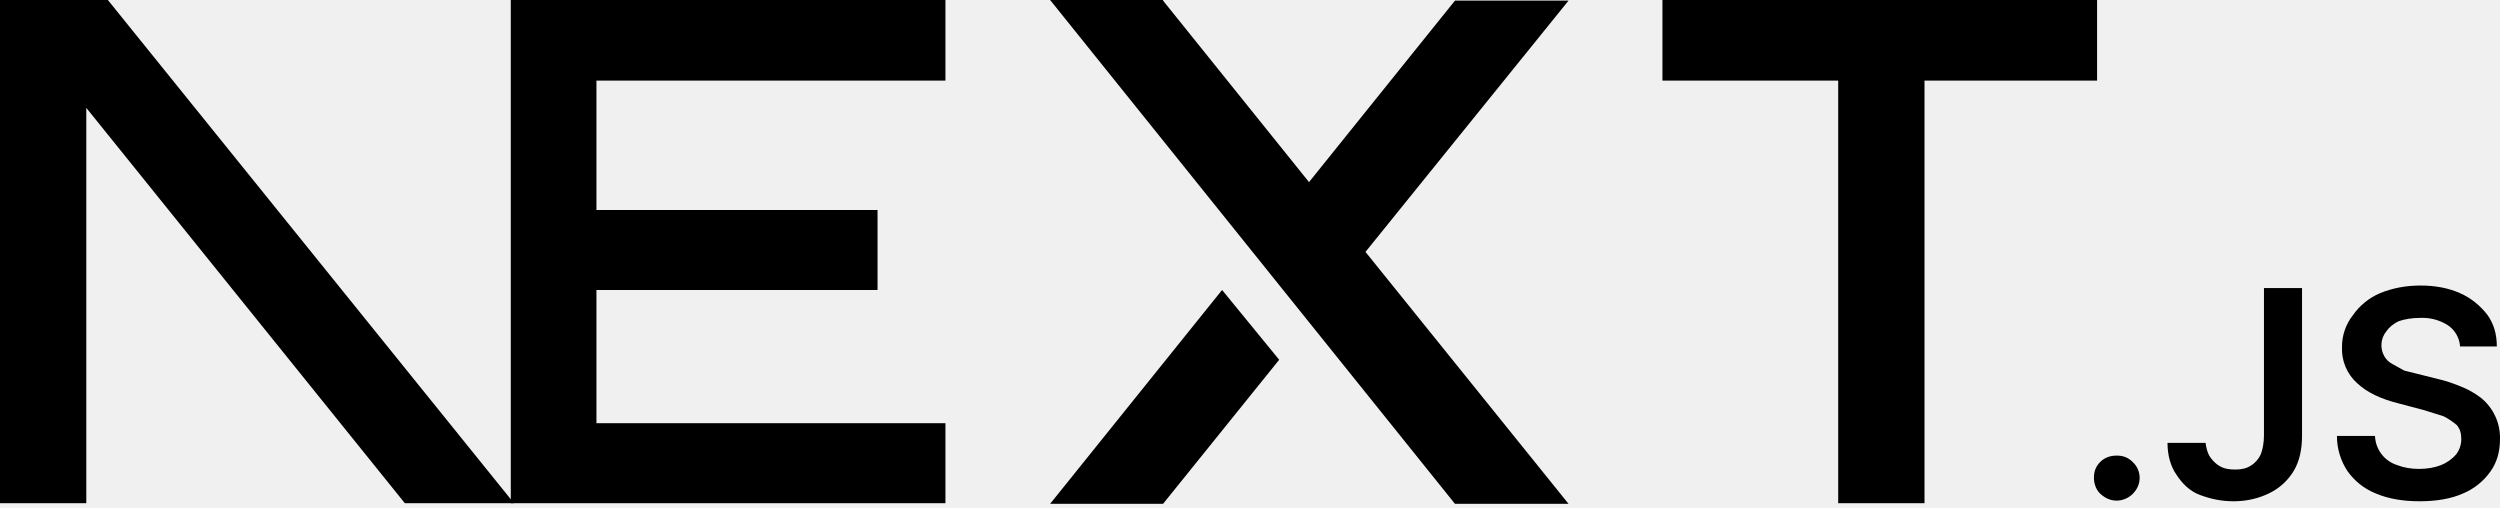
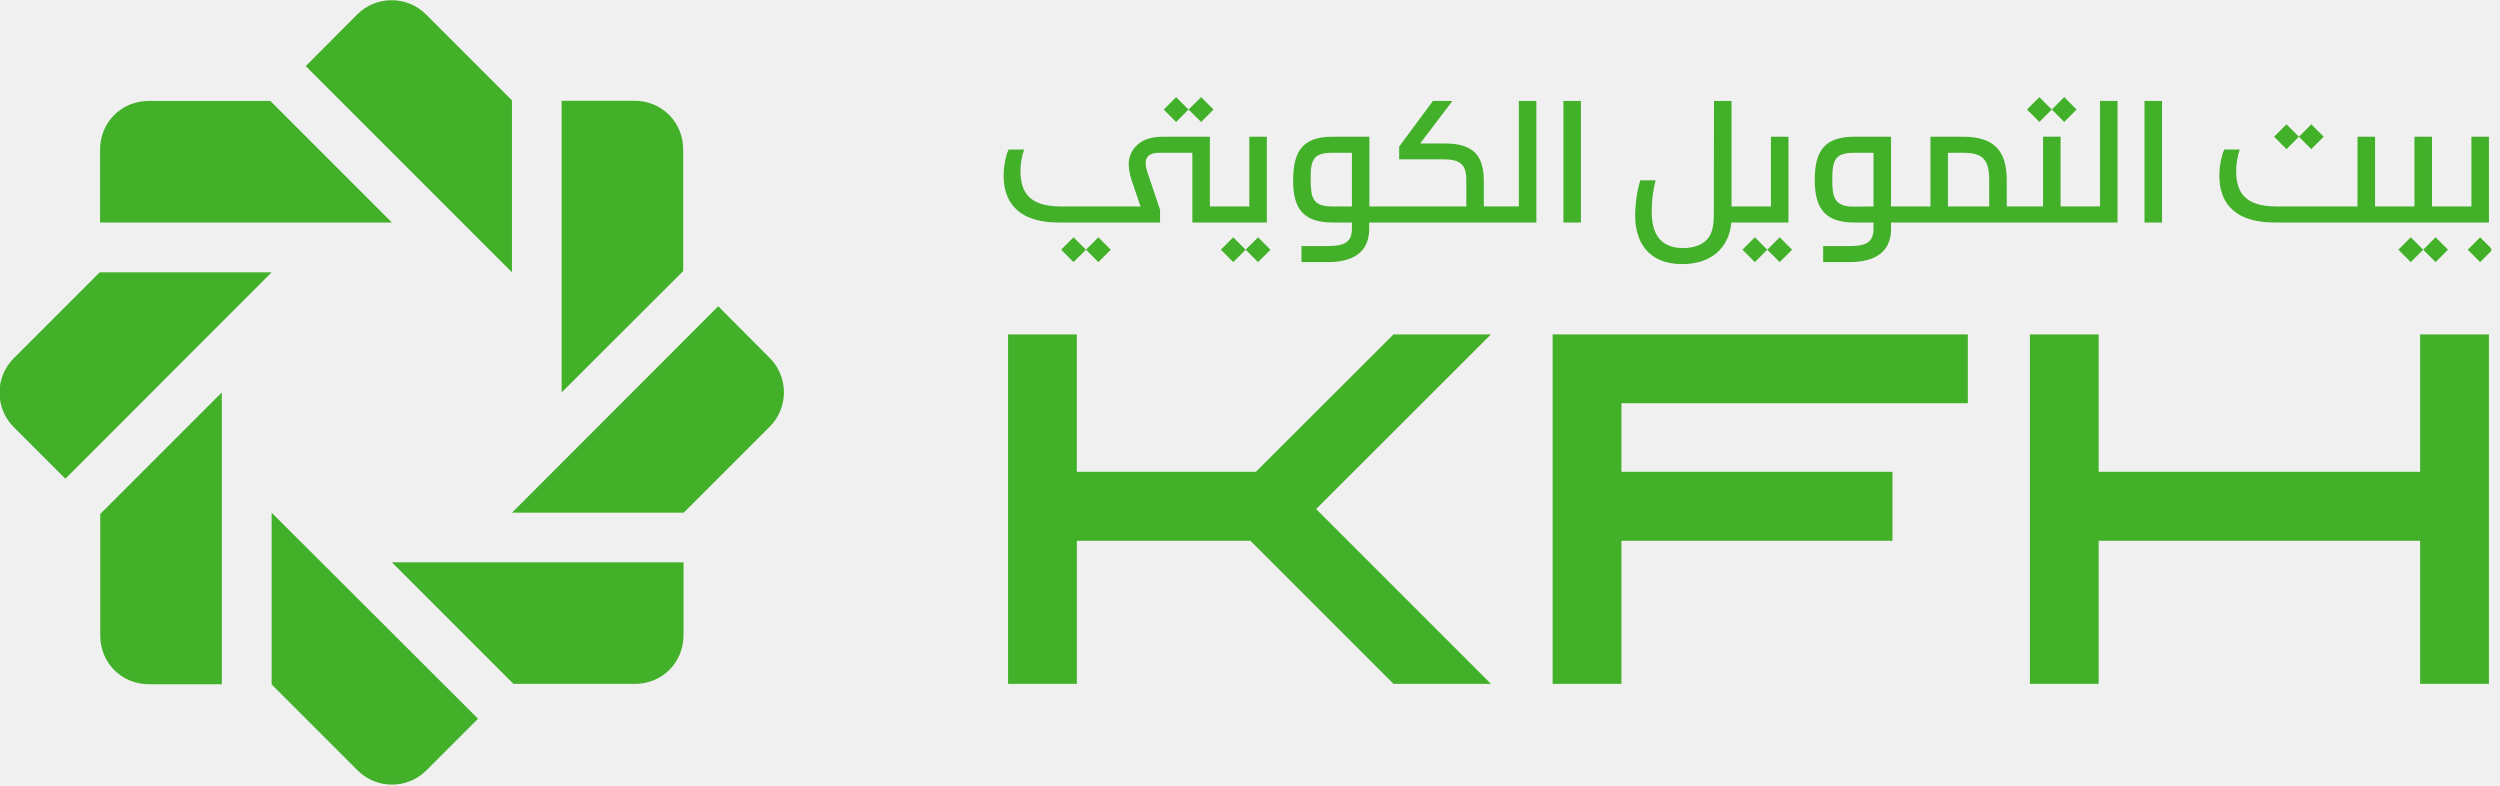
- <svg xmlns="http://www.w3.org/2000/svg" fill="none" viewBox="0 0 394 80">
-   <path fill="#000" d="M262 0h68.5v12.7h-27.2v66.6h-13.6V12.7H262V0ZM149 0v12.7H94v20.4h44.3v12.6H94v21h55v12.6H80.5V0h68.7zm34.3 0h-17.8l63.8 79.4h17.9l-32-39.7 32-39.6h-17.9l-23 28.6-23-28.6zm18.3 56.7-9-11-27.1 33.7h17.8l18.3-22.7z" />
-   <path fill="#000" d="M81 79.3 17 0H0v79.3h13.6V17l50.2 62.3H81Zm252.6-.4c-1 0-1.8-.4-2.5-1s-1.1-1.6-1.1-2.6.3-1.8 1-2.5 1.6-1 2.6-1 1.8.3 2.5 1a3.4 3.4 0 0 1 .6 4.3 3.7 3.7 0 0 1-3 1.8zm23.2-33.5h6v23.3c0 2.1-.4 4-1.3 5.5a9.1 9.1 0 0 1-3.8 3.5c-1.6.8-3.5 1.3-5.7 1.3-2 0-3.7-.4-5.3-1s-2.8-1.8-3.7-3.2c-.9-1.3-1.4-3-1.4-5h6c.1.8.3 1.6.7 2.2s1 1.2 1.6 1.5c.7.4 1.5.5 2.4.5 1 0 1.8-.2 2.4-.6a4 4 0 0 0 1.6-1.8c.3-.8.5-1.8.5-3V45.5zm30.9 9.1a4.4 4.4 0 0 0-2-3.3 7.5 7.5 0 0 0-4.3-1.1c-1.3 0-2.4.2-3.3.5-.9.4-1.6 1-2 1.6a3.5 3.5 0 0 0-.3 4c.3.5.7.9 1.3 1.2l1.8 1 2 .5 3.2.8c1.3.3 2.5.7 3.7 1.2a13 13 0 0 1 3.2 1.8 8.1 8.1 0 0 1 3 6.5c0 2-.5 3.7-1.5 5.1a10 10 0 0 1-4.4 3.5c-1.8.8-4.1 1.2-6.8 1.2-2.6 0-4.9-.4-6.8-1.2-2-.8-3.4-2-4.5-3.5a10 10 0 0 1-1.7-5.6h6a5 5 0 0 0 3.5 4.6c1 .4 2.2.6 3.4.6 1.3 0 2.5-.2 3.5-.6 1-.4 1.8-1 2.4-1.7a4 4 0 0 0 .8-2.4c0-.9-.2-1.6-.7-2.2a11 11 0 0 0-2.1-1.4l-3.2-1-3.8-1c-2.8-.7-5-1.7-6.6-3.2a7.2 7.2 0 0 1-2.4-5.7 8 8 0 0 1 1.7-5 10 10 0 0 1 4.3-3.5c2-.8 4-1.2 6.4-1.2 2.3 0 4.4.4 6.2 1.2 1.8.8 3.2 2 4.3 3.4 1 1.4 1.5 3 1.5 5h-5.8z" />
+ <svg xmlns="http://www.w3.org/2000/svg" width="140" height="44" viewBox="0 0 140 44" fill="none">
+   <g clip-path="url(#clip0_3559_1722)">
+     <path d="M0.769 20.064L5.583 15.25H15.211L3.662 26.809L0.769 23.916C-0.293 22.854 -0.293 21.126 0.769 20.064ZM8.332 5.653H15.139L21.946 12.46H5.603V8.382C5.603 6.848 6.799 5.653 8.332 5.653ZM5.614 35.59V28.783L12.421 21.976V38.318H8.343C6.81 38.318 5.614 37.123 5.614 35.59ZM15.211 38.328V28.71L26.771 40.249L23.878 43.142C22.816 44.204 21.088 44.204 20.025 43.142L15.211 38.328ZM17.122 3.701L20.004 0.808C21.066 -0.254 22.794 -0.254 23.857 0.808L28.67 5.622V15.25L17.122 3.701ZM21.946 31.49H38.278V35.568C38.278 37.101 37.083 38.297 35.56 38.297H28.753L21.946 31.49ZM40.221 17.151L43.103 20.044C44.165 21.106 44.165 22.834 43.103 23.897L38.289 28.71H28.672L40.221 17.151ZM31.451 5.643H35.529C37.063 5.643 38.258 6.839 38.258 8.372V15.179L31.451 21.976V5.643ZM56.205 9.844C56.205 9.323 56.317 8.72 56.481 8.372H57.35C57.217 8.74 57.146 9.2 57.146 9.568C57.146 10.775 57.648 11.561 59.404 11.561H63.87L63.391 10.151C63.084 9.272 63.176 8.659 63.594 8.208C63.921 7.86 64.372 7.656 65.158 7.656H67.754V11.561H69.961V7.656H70.943V12.46H66.772V8.555H64.922C64.401 8.555 64.156 8.75 64.156 9.148C64.156 9.321 64.206 9.505 64.278 9.711L64.963 11.745V12.461H59.311C56.797 12.461 56.203 11.101 56.203 9.844H56.205ZM56.45 18.725H60.303V26.422H70.329L78.036 18.725H83.494L73.702 28.507L83.494 38.297H78.036L70.024 30.285H60.304V38.297H56.452V18.725H56.45ZM59.424 13.983L60.119 13.289L60.813 13.983L60.119 14.678L59.424 13.983ZM60.815 13.983L61.509 13.289L62.204 13.983L61.509 14.678L60.815 13.983ZM65.169 6.134L65.863 5.44L66.558 6.134L65.863 6.829L65.169 6.134ZM66.558 6.134L67.263 5.44L67.958 6.134L67.263 6.829L66.558 6.134ZM68.367 13.983L69.061 13.289L69.756 13.983L69.061 14.678L68.367 13.983ZM69.757 13.983L70.452 13.289L71.147 13.983L70.452 14.678L69.757 13.983ZM72.885 13.778H74.377C75.174 13.778 75.706 13.625 75.706 12.828V12.46H74.644C72.937 12.46 72.405 11.643 72.416 10.068C72.427 8.412 72.988 7.656 74.644 7.656H76.687V11.561H82.114V10.079C82.114 9.209 81.757 8.924 80.868 8.924H78.354V8.208L80.244 5.653H81.337L79.528 8.034H80.897C82.573 8.034 83.094 8.759 83.094 10.169V11.56H85.056V5.653H86.037V12.46H76.675V12.817C76.675 14.146 75.735 14.677 74.375 14.677H72.883V13.777L72.885 13.778ZM75.706 11.561V8.556H74.644C73.55 8.556 73.386 8.914 73.397 10.069C73.408 11.101 73.509 11.561 74.644 11.561H75.706ZM86.948 18.725H110.199V22.578H90.801V26.422H105.979V30.285H90.801V38.297H86.948V18.725ZM87.551 5.653H88.532V12.46H87.551V5.653ZM91.854 10.099H92.713C92.59 10.589 92.498 11.091 92.498 11.888C92.498 12.981 92.897 13.892 94.257 13.892C94.88 13.892 95.38 13.688 95.656 13.34C95.891 13.033 95.974 12.614 95.974 12.001L95.984 5.654H96.965V11.561H99.173V7.656H100.154V12.46H96.955C96.821 13.901 95.82 14.79 94.195 14.79C92.274 14.79 91.569 13.502 91.569 12.092C91.569 11.356 91.702 10.579 91.856 10.099H91.854ZM97.577 13.983L98.272 13.289L98.966 13.983L98.272 14.678L97.577 13.983ZM98.968 13.983L99.662 13.289L100.357 13.983L99.662 14.678L98.968 13.983ZM102.095 13.778H103.587C104.384 13.778 104.916 13.625 104.916 12.828V12.46H103.854C102.167 12.46 101.626 11.643 101.626 10.068C101.626 8.382 102.239 7.656 103.854 7.656H105.897V11.561H108.105V7.656H109.914C111.662 7.656 112.378 8.423 112.378 10.099V11.56H114.412V7.655H115.393V11.56H117.601V5.653H118.582V12.46H105.899V12.817C105.899 14.146 104.948 14.677 103.588 14.677H102.097V13.777L102.095 13.778ZM104.916 11.561V8.556H103.854C102.77 8.556 102.607 8.935 102.607 10.069C102.607 11.081 102.741 11.583 103.854 11.572L104.916 11.561ZM111.395 11.561V10.1C111.395 8.904 111.027 8.556 109.912 8.556H109.085V11.561H111.395ZM113.511 6.134L114.205 5.44L114.9 6.134L114.205 6.829L113.511 6.134ZM113.675 18.725H117.527V26.422H135.526V18.725H139.379V38.297H135.526V30.285H117.527V38.297H113.675V18.725ZM114.901 6.134L115.596 5.44L116.29 6.134L115.596 6.829L114.901 6.134ZM120.092 5.653H121.073V12.46H120.092V5.653ZM124.284 9.844C124.284 9.323 124.396 8.72 124.56 8.372H125.429C125.296 8.74 125.225 9.2 125.225 9.568C125.225 10.775 125.726 11.561 127.483 11.561H132.021V7.656H133.003V11.561H135.21V7.656H136.191V11.561H138.399V7.656H139.38V12.46H127.391C124.877 12.46 124.284 11.1 124.284 9.843V9.844ZM127.35 7.656L128.044 6.962L128.739 7.656L128.044 8.351L127.35 7.656ZM128.739 7.656L129.433 6.962L130.128 7.656L129.433 8.351L128.739 7.656ZM134.309 13.983L135.003 13.289L135.698 13.983L135.003 14.678L134.309 13.983ZM135.699 13.983L136.394 13.289L137.088 13.983L136.394 14.678L135.699 13.983ZM138.194 13.983L138.888 13.289L139.583 13.983L138.888 14.678L138.194 13.983Z" fill="#43B02A" />
+   </g>
+   <defs>
+     <clipPath id="clip0_3559_1722">
+       <rect width="139.512" height="44" fill="white" />
+     </clipPath>
+   </defs>
</svg>
